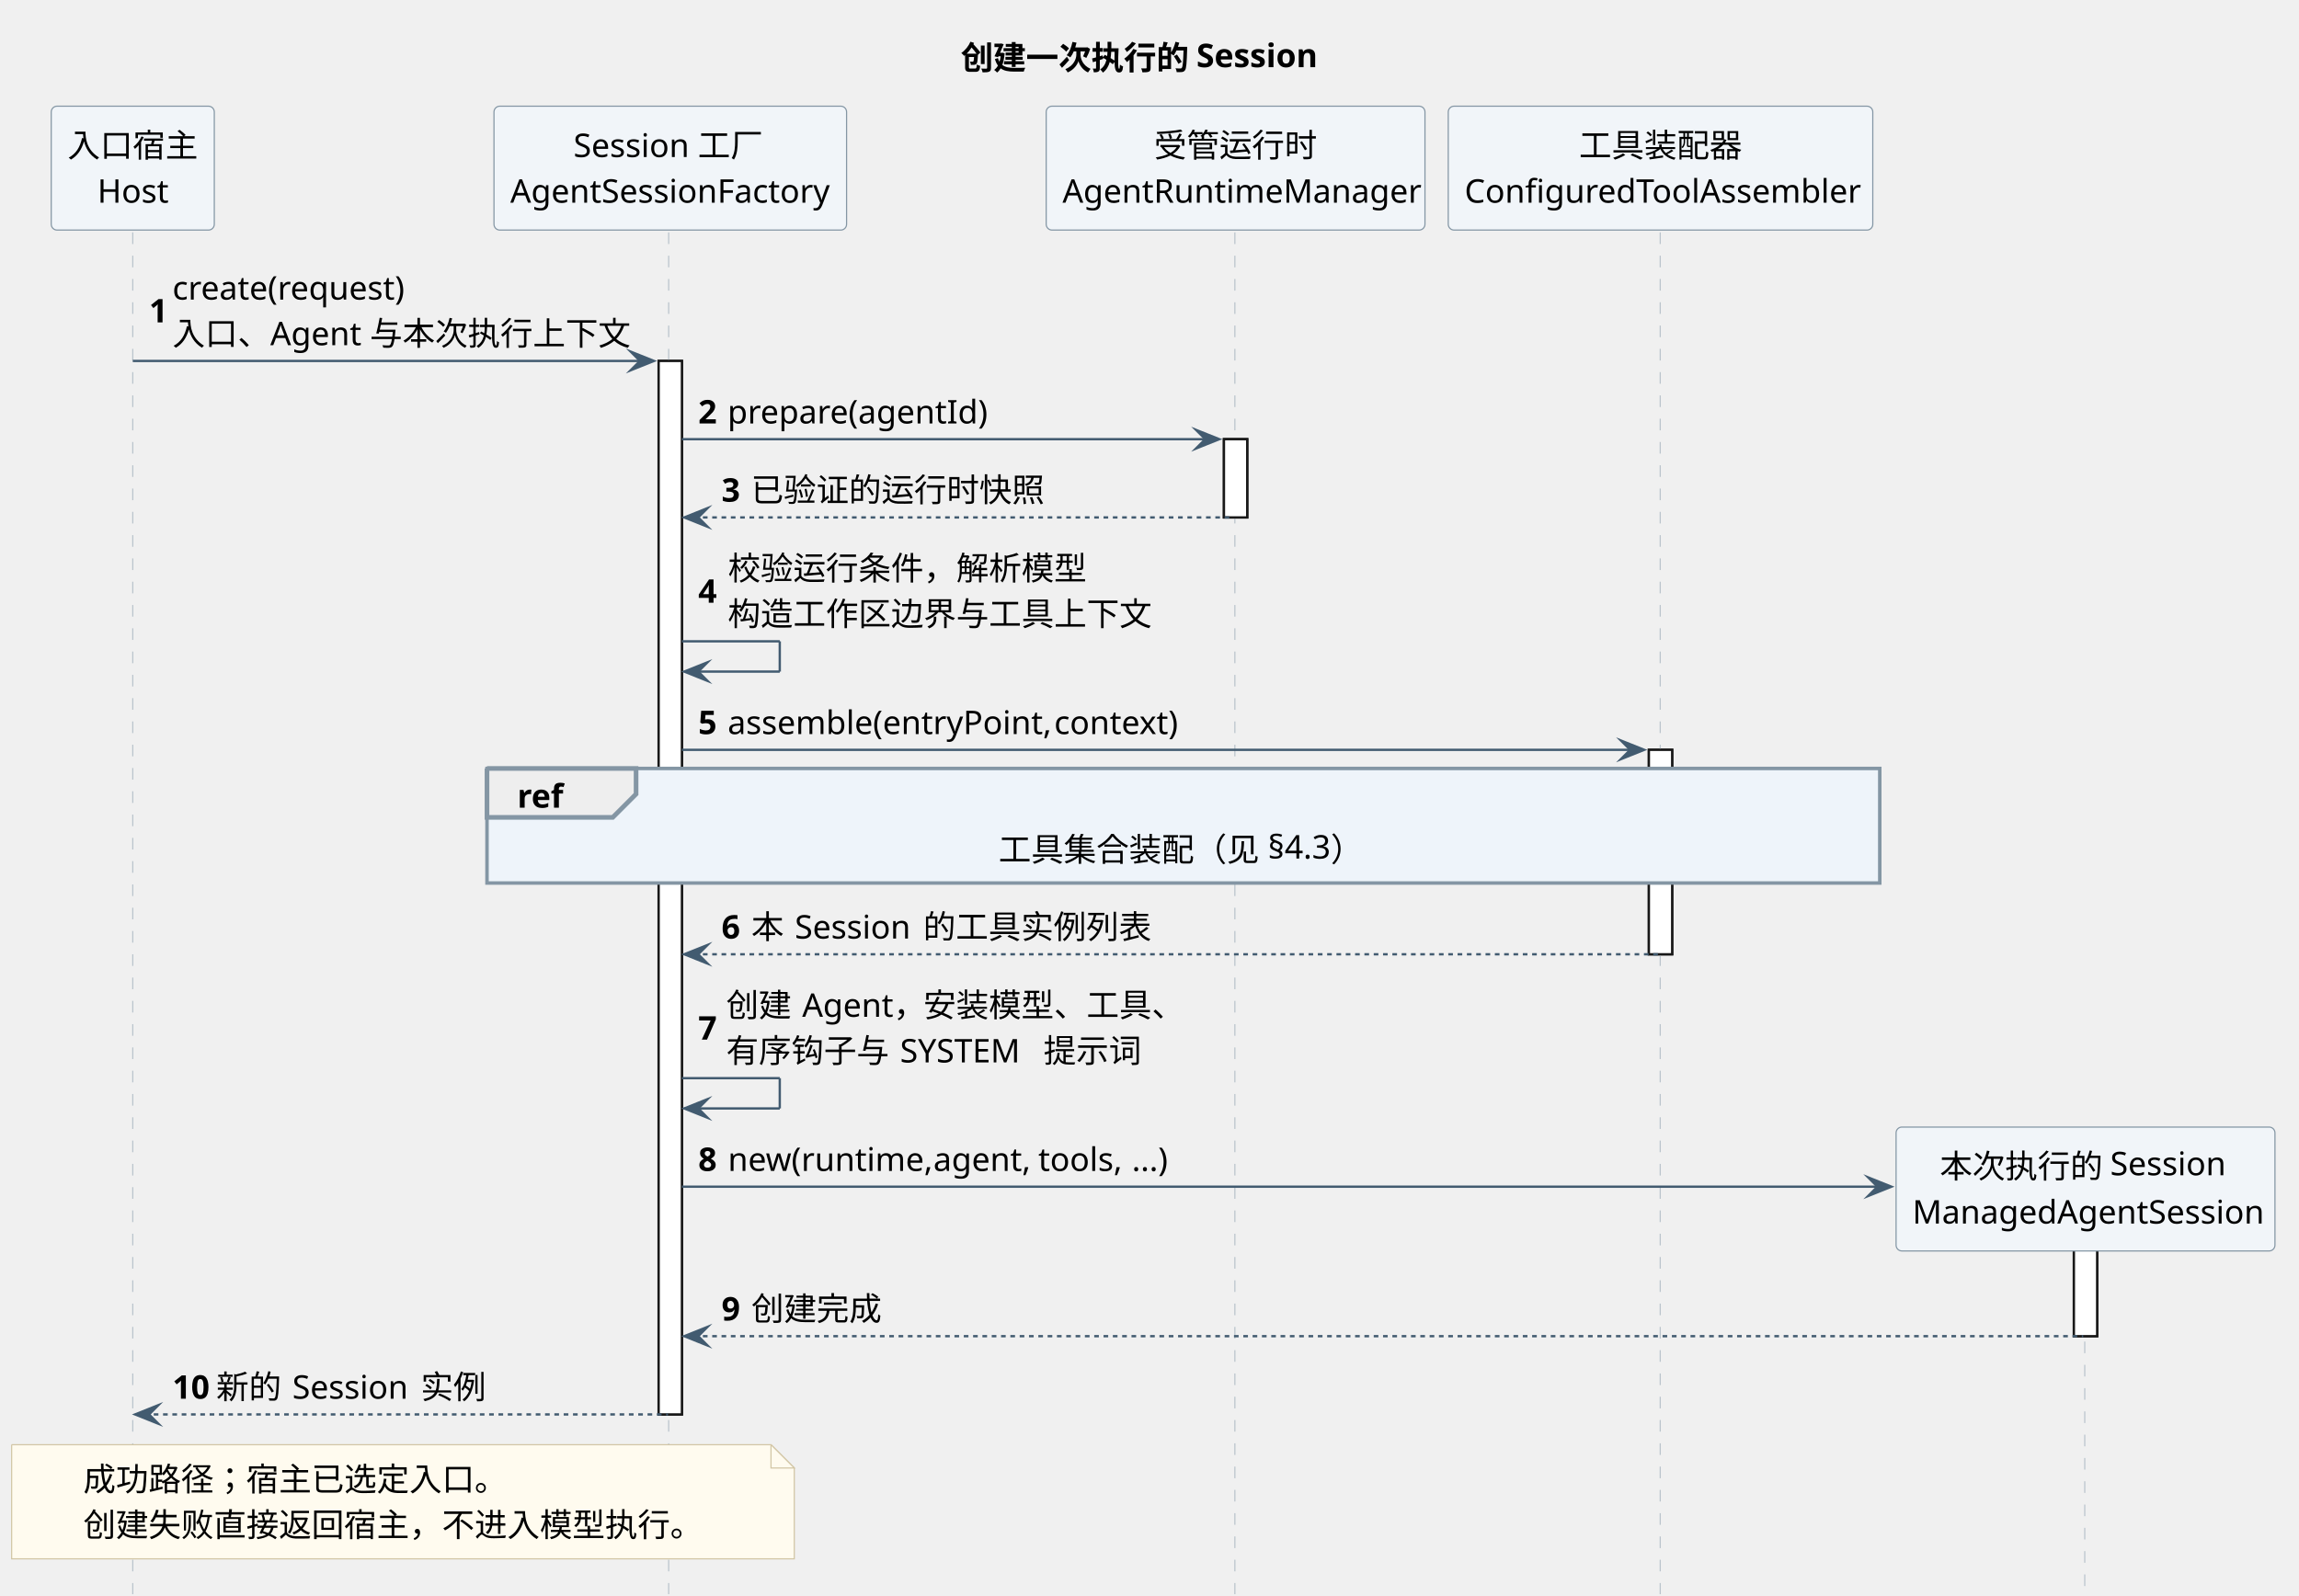
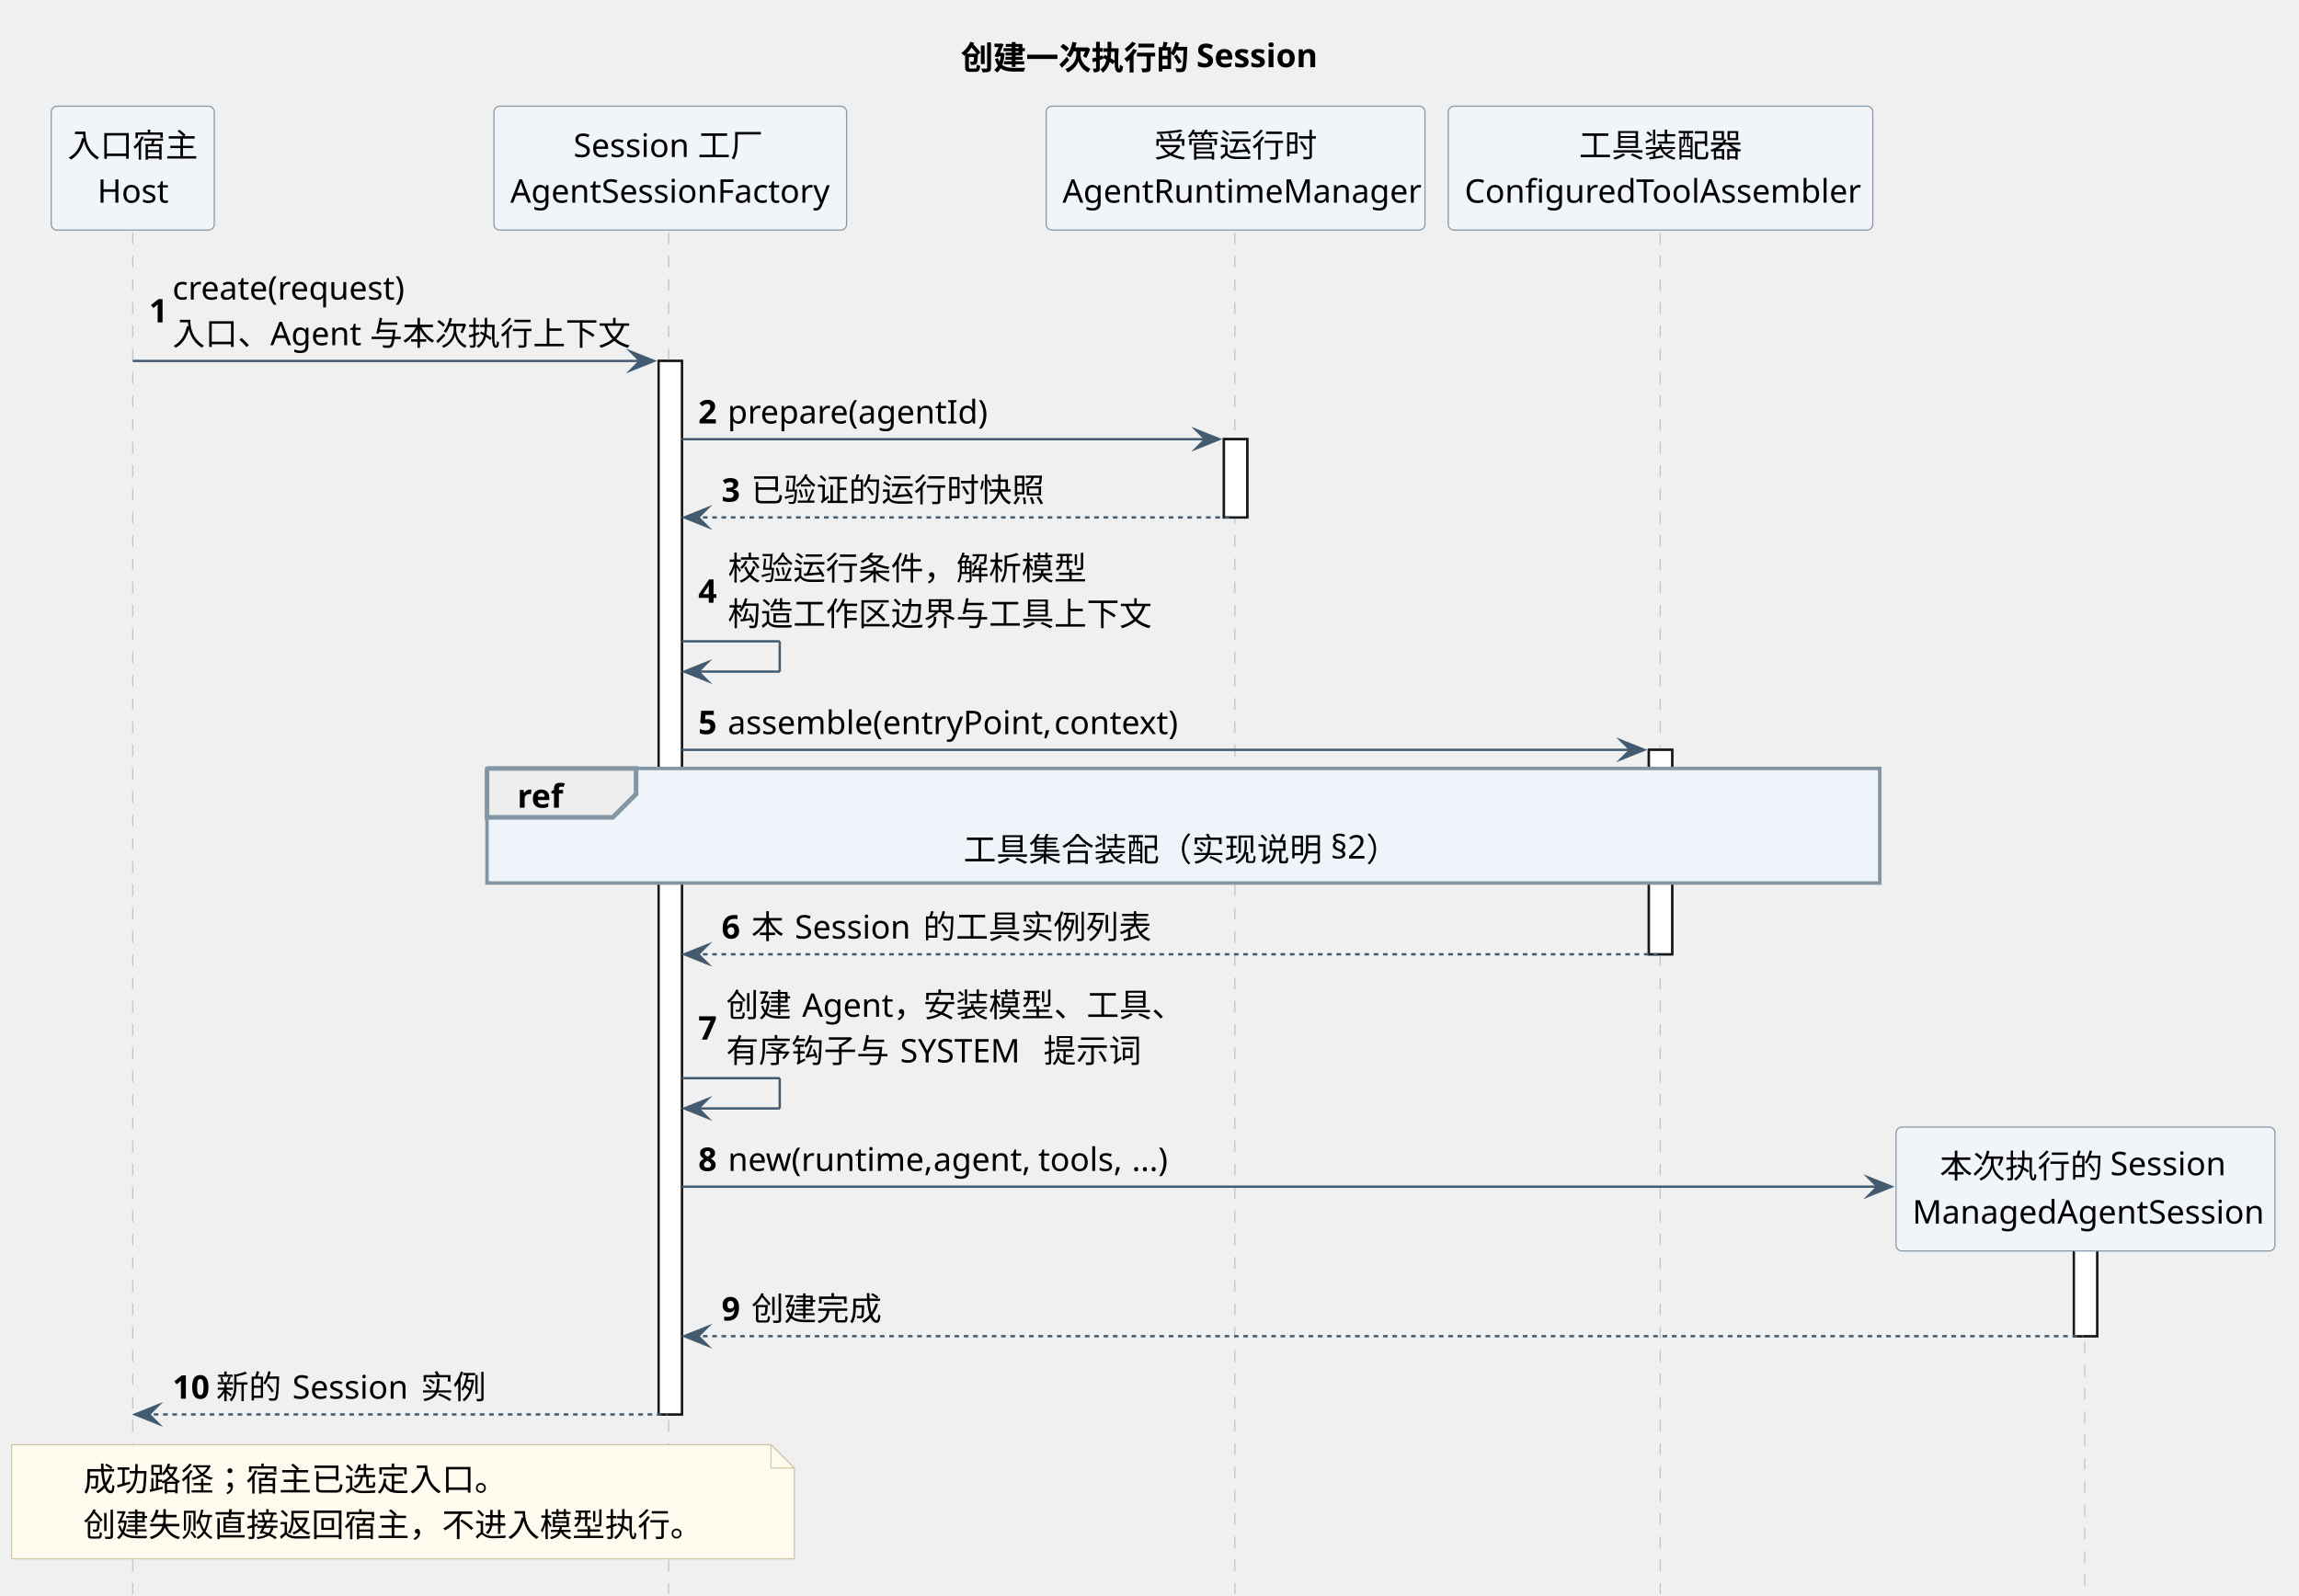
<svg xmlns="http://www.w3.org/2000/svg" contentStyleType="text/css" data-diagram-type="SEQUENCE" height="685px" preserveAspectRatio="none" style="width:987px;height:685px;background:#FFFFFF;" version="1.1" viewBox="0 0 987 685" width="987px" zoomAndPan="magnify">
  <defs />
  <g>
-     <g class="title" data-source-line="166">
+     <g class="title" data-source-line="216">
      <text fill="#000000" font-family="'PingFang SC'" font-size="14" font-weight="700" lengthAdjust="spacing" textLength="155.747" x="412.465" y="29.84">创建一次执行的 Session</text>
    </g>
    <g>
      <rect fill="#FFFFFF" height="452.4" style="stroke:#181818;stroke-width:1;" width="10" x="282.765" y="155" />
    </g>
    <g>
      <rect fill="#FFFFFF" height="33.6" style="stroke:#181818;stroke-width:1;" width="10" x="525.456" y="188.6" />
    </g>
    <g>
      <rect fill="#FFFFFF" height="87.8" style="stroke:#181818;stroke-width:1;" width="10" x="707.891" y="322" />
    </g>
    <g>
      <rect fill="#FFFFFF" height="54.2" style="stroke:#181818;stroke-width:1;" width="10" x="890.348" y="519.6" />
    </g>
-     <g class="participant-lifeline" data-entity-uid="part1" data-qualified-name="Host" data-source-line="168" id="part1-lifeline">
+     <g class="participant-lifeline" data-entity-uid="part1" data-qualified-name="Host" data-source-line="218" id="part1-lifeline">
      <g>
        <rect fill="#000000" fill-opacity="0" height="584.8" width="8" x="53" y="99.8" />
        <line style="stroke:#BAC4CC;stroke-width:0.5;stroke-dasharray:5,5;" x1="57" x2="57" y1="99.8" y2="684.6" />
      </g>
    </g>
-     <g class="participant-lifeline" data-entity-uid="part2" data-qualified-name="Factory" data-source-line="169" id="part2-lifeline">
+     <g class="participant-lifeline" data-entity-uid="part2" data-qualified-name="Factory" data-source-line="219" id="part2-lifeline">
      <g>
        <rect fill="#000000" fill-opacity="0" height="584.8" width="8" x="283.765" y="99.8" />
        <line style="stroke:#BAC4CC;stroke-width:0.5;stroke-dasharray:5,5;" x1="287.075" x2="287.075" y1="99.8" y2="684.6" />
      </g>
    </g>
-     <g class="participant-lifeline" data-entity-uid="part3" data-qualified-name="Manager" data-source-line="170" id="part3-lifeline">
+     <g class="participant-lifeline" data-entity-uid="part3" data-qualified-name="Manager" data-source-line="220" id="part3-lifeline">
      <g>
        <rect fill="#000000" fill-opacity="0" height="584.8" width="8" x="526.456" y="99.8" />
        <line style="stroke:#BAC4CC;stroke-width:0.5;stroke-dasharray:5,5;" x1="530.149" x2="530.149" y1="99.8" y2="684.6" />
      </g>
    </g>
-     <g class="participant-lifeline" data-entity-uid="part4" data-qualified-name="Tools" data-source-line="171" id="part4-lifeline">
+     <g class="participant-lifeline" data-entity-uid="part4" data-qualified-name="Tools" data-source-line="221" id="part4-lifeline">
      <g>
        <rect fill="#000000" fill-opacity="0" height="584.8" width="8" x="708.891" y="99.8" />
        <line style="stroke:#BAC4CC;stroke-width:0.5;stroke-dasharray:5,5;" x1="712.763" x2="712.763" y1="99.8" y2="684.6" />
      </g>
    </g>
-     <g class="participant-lifeline" data-entity-uid="part5" data-qualified-name="Session" data-source-line="183" id="part5-lifeline">
+     <g class="participant-lifeline" data-entity-uid="part5" data-qualified-name="Session" data-source-line="233" id="part5-lifeline">
      <g>
        <rect fill="#000000" fill-opacity="0" height="158.5" width="8" x="891.348" y="526.1" />
        <line style="stroke:#BAC4CC;stroke-width:0.5;stroke-dasharray:5,5;" x1="895.019" x2="895.019" y1="526.1" y2="684.6" />
      </g>
    </g>
-     <g class="participant participant-head" data-entity-uid="part1" data-qualified-name="Host" data-source-line="168" id="part1-head">
+     <g class="participant participant-head" data-entity-uid="part1" data-qualified-name="Host" data-source-line="218" id="part1-head">
      <rect fill="#F1F5F9" height="53.2" rx="2.5" ry="2.5" style="stroke:#8496A4;stroke-width:0.5;" width="70" x="22" y="45.6" />
      <text fill="#000000" font-family="'PingFang SC'" font-size="14" lengthAdjust="spacing" textLength="56" x="29" y="67.44">入口宿主</text>
      <text fill="#000000" font-family="'PingFang SC'" font-size="14" lengthAdjust="spacing" textLength="30.359" x="41.821" y="87.04">Host</text>
    </g>
-     <g class="participant participant-head" data-entity-uid="part2" data-qualified-name="Factory" data-source-line="169" id="part2-head">
+     <g class="participant participant-head" data-entity-uid="part2" data-qualified-name="Factory" data-source-line="219" id="part2-head">
      <rect fill="#F1F5F9" height="53.2" rx="2.5" ry="2.5" style="stroke:#8496A4;stroke-width:0.5;" width="151.379" x="212.075" y="45.6" />
      <text fill="#000000" font-family="'PingFang SC'" font-size="14" lengthAdjust="spacing" textLength="83.128" x="246.201" y="67.44">Session 工厂</text>
      <text fill="#000000" font-family="'PingFang SC'" font-size="14" lengthAdjust="spacing" textLength="137.379" x="219.075" y="87.04">AgentSessionFactory</text>
    </g>
-     <g class="participant participant-head" data-entity-uid="part3" data-qualified-name="Manager" data-source-line="170" id="part3-head">
+     <g class="participant participant-head" data-entity-uid="part3" data-qualified-name="Manager" data-source-line="220" id="part3-head">
      <rect fill="#F1F5F9" height="53.2" rx="2.5" ry="2.5" style="stroke:#8496A4;stroke-width:0.5;" width="162.614" x="449.149" y="45.6" />
      <text fill="#000000" font-family="'PingFang SC'" font-size="14" lengthAdjust="spacing" textLength="70" x="495.456" y="67.44">受管运行时</text>
      <text fill="#000000" font-family="'PingFang SC'" font-size="14" lengthAdjust="spacing" textLength="148.614" x="456.149" y="87.04">AgentRuntimeManager</text>
    </g>
-     <g class="participant participant-head" data-entity-uid="part4" data-qualified-name="Tools" data-source-line="171" id="part4-head">
+     <g class="participant participant-head" data-entity-uid="part4" data-qualified-name="Tools" data-source-line="221" id="part4-head">
      <rect fill="#F1F5F9" height="53.2" rx="2.5" ry="2.5" style="stroke:#8496A4;stroke-width:0.5;" width="182.256" x="621.763" y="45.6" />
      <text fill="#000000" font-family="'PingFang SC'" font-size="14" lengthAdjust="spacing" textLength="70" x="677.891" y="67.44">工具装配器</text>
      <text fill="#000000" font-family="'PingFang SC'" font-size="14" lengthAdjust="spacing" textLength="168.256" x="628.763" y="87.04">ConfiguredToolAssembler</text>
    </g>
    <g>
      <rect fill="#FFFFFF" height="452.4" style="stroke:#181818;stroke-width:1;" width="10" x="282.765" y="155" />
    </g>
    <g>
      <rect fill="#FFFFFF" height="33.6" style="stroke:#181818;stroke-width:1;" width="10" x="525.456" y="188.6" />
    </g>
    <g>
      <rect fill="#FFFFFF" height="87.8" style="stroke:#181818;stroke-width:1;" width="10" x="707.891" y="322" />
    </g>
    <g>
      <rect fill="#FFFFFF" height="54.2" style="stroke:#181818;stroke-width:1;" width="10" x="890.348" y="519.6" />
    </g>
-     <g class="message" data-entity-1="part1" data-entity-2="part2" data-source-line="173" id="msg1">
+     <g class="message" data-entity-1="part1" data-entity-2="part2" data-source-line="223" id="msg1">
      <polygon fill="#425B70" points="270.765,151,280.765,155,270.765,159,274.765,155" style="stroke:#425B70;stroke-width:1;stroke-linejoin:miter;stroke-miterlimit:10;" />
      <line style="stroke:#425B70;stroke-width:1;" x1="57" x2="276.765" y1="155" y2="155" />
      <text fill="#000000" font-family="'PingFang SC'" font-size="14" font-weight="700" lengthAdjust="spacing" textLength="6.037" x="64" y="138.44">1</text>
      <text fill="#000000" font-family="'PingFang SC'" font-size="14" lengthAdjust="spacing" textLength="98.892" x="74.037" y="128.64">create(request)</text>
      <text fill="#000000" font-family="'PingFang SC'" font-size="14" lengthAdjust="spacing" textLength="14" x="74.037" y="148.24">入</text>
      <text fill="#000000" font-family="'PingFang SC'" font-size="14" lengthAdjust="spacing" textLength="14" x="88.037" y="148.24">口</text>
      <text fill="#000000" font-family="'PingFang SC'" font-size="14" lengthAdjust="spacing" textLength="14" x="102.037" y="148.24">、</text>
      <text fill="#000000" font-family="'PingFang SC'" font-size="14" lengthAdjust="spacing" textLength="38.066" x="116.037" y="148.24">Agent</text>
      <text fill="#000000" font-family="'PingFang SC'" font-size="14" lengthAdjust="spacing" textLength="4.662" x="154.103" y="148.24"> </text>
      <text fill="#000000" font-family="'PingFang SC'" font-size="14" lengthAdjust="spacing" textLength="14" x="158.765" y="148.24">与</text>
      <text fill="#000000" font-family="'PingFang SC'" font-size="14" lengthAdjust="spacing" textLength="14" x="172.765" y="148.24">本</text>
      <text fill="#000000" font-family="'PingFang SC'" font-size="14" lengthAdjust="spacing" textLength="14" x="186.765" y="148.24">次</text>
      <text fill="#000000" font-family="'PingFang SC'" font-size="14" lengthAdjust="spacing" textLength="14" x="200.765" y="148.24">执</text>
      <text fill="#000000" font-family="'PingFang SC'" font-size="14" lengthAdjust="spacing" textLength="14" x="214.765" y="148.24">行</text>
      <text fill="#000000" font-family="'PingFang SC'" font-size="14" lengthAdjust="spacing" textLength="14" x="228.765" y="148.24">上</text>
      <text fill="#000000" font-family="'PingFang SC'" font-size="14" lengthAdjust="spacing" textLength="14" x="242.765" y="148.24">下</text>
      <text fill="#000000" font-family="'PingFang SC'" font-size="14" lengthAdjust="spacing" textLength="14" x="256.765" y="148.24">文</text>
    </g>
-     <g class="message" data-entity-1="part2" data-entity-2="part3" data-source-line="174" id="msg2">
+     <g class="message" data-entity-1="part2" data-entity-2="part3" data-source-line="224" id="msg2">
      <polygon fill="#425B70" points="513.456,184.6,523.456,188.6,513.456,192.6,517.456,188.6" style="stroke:#425B70;stroke-width:1;stroke-linejoin:miter;stroke-miterlimit:10;" />
      <line style="stroke:#425B70;stroke-width:1;" x1="292.765" x2="519.456" y1="188.6" y2="188.6" />
      <text fill="#000000" font-family="'PingFang SC'" font-size="14" font-weight="700" lengthAdjust="spacing" textLength="8.576" x="299.765" y="181.84">2</text>
      <text fill="#000000" font-family="'PingFang SC'" font-size="14" lengthAdjust="spacing" textLength="107.247" x="312.341" y="181.84">prepare(agentId)</text>
    </g>
-     <g class="message" data-entity-1="part3" data-entity-2="part2" data-source-line="175" id="msg3">
+     <g class="message" data-entity-1="part3" data-entity-2="part2" data-source-line="225" id="msg3">
      <polygon fill="#425B70" points="303.765,218.2,293.765,222.2,303.765,226.2,299.765,222.2" style="stroke:#425B70;stroke-width:1;stroke-linejoin:miter;stroke-miterlimit:10;" />
      <line style="stroke:#425B70;stroke-width:1;stroke-dasharray:2,2;" x1="297.765" x2="529.456" y1="222.2" y2="222.2" />
      <text fill="#000000" font-family="'PingFang SC'" font-size="14" font-weight="700" lengthAdjust="spacing" textLength="8.649" x="309.765" y="215.44">3</text>
      <text fill="#000000" font-family="'PingFang SC'" font-size="14" lengthAdjust="spacing" textLength="14" x="322.414" y="215.44">已</text>
      <text fill="#000000" font-family="'PingFang SC'" font-size="14" lengthAdjust="spacing" textLength="14" x="336.414" y="215.44">验</text>
      <text fill="#000000" font-family="'PingFang SC'" font-size="14" lengthAdjust="spacing" textLength="14" x="350.414" y="215.44">证</text>
      <text fill="#000000" font-family="'PingFang SC'" font-size="14" lengthAdjust="spacing" textLength="14" x="364.414" y="215.44">的</text>
      <text fill="#000000" font-family="'PingFang SC'" font-size="14" lengthAdjust="spacing" textLength="14" x="378.414" y="215.44">运</text>
      <text fill="#000000" font-family="'PingFang SC'" font-size="14" lengthAdjust="spacing" textLength="14" x="392.414" y="215.44">行</text>
      <text fill="#000000" font-family="'PingFang SC'" font-size="14" lengthAdjust="spacing" textLength="14" x="406.414" y="215.44">时</text>
      <text fill="#000000" font-family="'PingFang SC'" font-size="14" lengthAdjust="spacing" textLength="14" x="420.414" y="215.44">快</text>
      <text fill="#000000" font-family="'PingFang SC'" font-size="14" lengthAdjust="spacing" textLength="14" x="434.414" y="215.44">照</text>
    </g>
-     <g class="message" data-entity-1="part2" data-entity-2="part2" data-source-line="176" id="msg4">
+     <g class="message" data-entity-1="part2" data-entity-2="part2" data-source-line="226" id="msg4">
      <line style="stroke:#425B70;stroke-width:1;" x1="292.765" x2="334.765" y1="275.4" y2="275.4" />
      <line style="stroke:#425B70;stroke-width:1;" x1="334.765" x2="334.765" y1="275.4" y2="288.4" />
      <line style="stroke:#425B70;stroke-width:1;" x1="293.765" x2="334.765" y1="288.4" y2="288.4" />
      <polygon fill="#425B70" points="303.765,284.4,293.765,288.4,303.765,292.4,299.765,288.4" style="stroke:#425B70;stroke-width:1;stroke-linejoin:miter;stroke-miterlimit:10;" />
      <text fill="#000000" font-family="'PingFang SC'" font-size="14" font-weight="700" lengthAdjust="spacing" textLength="8.755" x="299.765" y="258.84">4</text>
      <text fill="#000000" font-family="'PingFang SC'" font-size="14" lengthAdjust="spacing" textLength="14" x="312.52" y="249.04">校</text>
      <text fill="#000000" font-family="'PingFang SC'" font-size="14" lengthAdjust="spacing" textLength="14" x="326.52" y="249.04">验</text>
      <text fill="#000000" font-family="'PingFang SC'" font-size="14" lengthAdjust="spacing" textLength="14" x="340.52" y="249.04">运</text>
      <text fill="#000000" font-family="'PingFang SC'" font-size="14" lengthAdjust="spacing" textLength="14" x="354.52" y="249.04">行</text>
      <text fill="#000000" font-family="'PingFang SC'" font-size="14" lengthAdjust="spacing" textLength="14" x="368.52" y="249.04">条</text>
      <text fill="#000000" font-family="'PingFang SC'" font-size="14" lengthAdjust="spacing" textLength="14" x="382.52" y="249.04">件</text>
      <text fill="#000000" font-family="'PingFang SC'" font-size="14" lengthAdjust="spacing" textLength="14" x="396.52" y="249.04">，</text>
      <text fill="#000000" font-family="'PingFang SC'" font-size="14" lengthAdjust="spacing" textLength="14" x="410.52" y="249.04">解</text>
      <text fill="#000000" font-family="'PingFang SC'" font-size="14" lengthAdjust="spacing" textLength="14" x="424.52" y="249.04">析</text>
      <text fill="#000000" font-family="'PingFang SC'" font-size="14" lengthAdjust="spacing" textLength="14" x="438.52" y="249.04">模</text>
      <text fill="#000000" font-family="'PingFang SC'" font-size="14" lengthAdjust="spacing" textLength="14" x="452.52" y="249.04">型</text>
      <text fill="#000000" font-family="'PingFang SC'" font-size="14" lengthAdjust="spacing" textLength="14" x="312.52" y="268.64">构</text>
      <text fill="#000000" font-family="'PingFang SC'" font-size="14" lengthAdjust="spacing" textLength="14" x="326.52" y="268.64">造</text>
      <text fill="#000000" font-family="'PingFang SC'" font-size="14" lengthAdjust="spacing" textLength="14" x="340.52" y="268.64">工</text>
      <text fill="#000000" font-family="'PingFang SC'" font-size="14" lengthAdjust="spacing" textLength="14" x="354.52" y="268.64">作</text>
      <text fill="#000000" font-family="'PingFang SC'" font-size="14" lengthAdjust="spacing" textLength="14" x="368.52" y="268.64">区</text>
      <text fill="#000000" font-family="'PingFang SC'" font-size="14" lengthAdjust="spacing" textLength="14" x="382.52" y="268.64">边</text>
      <text fill="#000000" font-family="'PingFang SC'" font-size="14" lengthAdjust="spacing" textLength="14" x="396.52" y="268.64">界</text>
      <text fill="#000000" font-family="'PingFang SC'" font-size="14" lengthAdjust="spacing" textLength="14" x="410.52" y="268.64">与</text>
      <text fill="#000000" font-family="'PingFang SC'" font-size="14" lengthAdjust="spacing" textLength="14" x="424.52" y="268.64">工</text>
      <text fill="#000000" font-family="'PingFang SC'" font-size="14" lengthAdjust="spacing" textLength="14" x="438.52" y="268.64">具</text>
      <text fill="#000000" font-family="'PingFang SC'" font-size="14" lengthAdjust="spacing" textLength="14" x="452.52" y="268.64">上</text>
      <text fill="#000000" font-family="'PingFang SC'" font-size="14" lengthAdjust="spacing" textLength="14" x="466.52" y="268.64">下</text>
      <text fill="#000000" font-family="'PingFang SC'" font-size="14" lengthAdjust="spacing" textLength="14" x="480.52" y="268.64">文</text>
    </g>
-     <g class="message" data-entity-1="part2" data-entity-2="part4" data-source-line="177" id="msg5">
+     <g class="message" data-entity-1="part2" data-entity-2="part4" data-source-line="227" id="msg5">
      <polygon fill="#425B70" points="695.891,318,705.891,322,695.891,326,699.891,322" style="stroke:#425B70;stroke-width:1;stroke-linejoin:miter;stroke-miterlimit:10;" />
      <line style="stroke:#425B70;stroke-width:1;" x1="292.765" x2="701.891" y1="322" y2="322" />
      <text fill="#000000" font-family="'PingFang SC'" font-size="14" font-weight="700" lengthAdjust="spacing" textLength="8.624" x="299.765" y="315.24">5</text>
      <text fill="#000000" font-family="'PingFang SC'" font-size="14" lengthAdjust="spacing" textLength="135.524" x="312.389" y="315.24">assemble(entryPoint,</text>
      <text fill="#000000" font-family="'PingFang SC'" font-size="14" lengthAdjust="spacing" textLength="4.662" x="447.913" y="315.24"> </text>
      <text fill="#000000" font-family="'PingFang SC'" font-size="14" lengthAdjust="spacing" textLength="53.07" x="452.575" y="315.24">context)</text>
    </g>
    <rect fill="#EEF4FA" height="49.2" style="stroke:#8496A4;stroke-width:1.5;" width="597.944" x="209.075" y="330" />
    <path d="M209.075,330 L273.075,330 L273.075,341 L263.075,351 L209.075,351 L209.075,330" fill="#EEEEEE" style="stroke:#8496A4;stroke-width:2;" />
    <text fill="#000000" font-family="'PingFang SC'" font-size="14" font-weight="700" lengthAdjust="spacing" textLength="19.02" x="222.075" y="346.84">ref</text>
-     <text fill="#000000" font-family="'PingFang SC'" font-size="14" lengthAdjust="spacing" textLength="158.733" x="428.681" y="369.84">工具集合装配（见 §4.3）</text>
-     <g class="message" data-entity-1="part4" data-entity-2="part2" data-source-line="181" id="msg6">
+     <text fill="#000000" font-family="'PingFang SC'" font-size="14" lengthAdjust="spacing" textLength="188.743" x="413.676" y="369.84">工具集合装配（实现说明 §2）</text>
+     <g class="message" data-entity-1="part4" data-entity-2="part2" data-source-line="231" id="msg6">
      <polygon fill="#425B70" points="303.765,405.8,293.765,409.8,303.765,413.8,299.765,409.8" style="stroke:#425B70;stroke-width:1;stroke-linejoin:miter;stroke-miterlimit:10;" />
      <line style="stroke:#425B70;stroke-width:1;stroke-dasharray:2,2;" x1="297.765" x2="711.891" y1="409.8" y2="409.8" />
      <text fill="#000000" font-family="'PingFang SC'" font-size="14" font-weight="700" lengthAdjust="spacing" textLength="8.772" x="309.765" y="403.04">6</text>
      <text fill="#000000" font-family="'PingFang SC'" font-size="14" lengthAdjust="spacing" textLength="14" x="322.537" y="403.04">本</text>
      <text fill="#000000" font-family="'PingFang SC'" font-size="14" lengthAdjust="spacing" textLength="4.662" x="336.537" y="403.04"> </text>
      <text fill="#000000" font-family="'PingFang SC'" font-size="14" lengthAdjust="spacing" textLength="50.466" x="341.199" y="403.04">Session</text>
      <text fill="#000000" font-family="'PingFang SC'" font-size="14" lengthAdjust="spacing" textLength="4.662" x="391.665" y="403.04"> </text>
      <text fill="#000000" font-family="'PingFang SC'" font-size="14" lengthAdjust="spacing" textLength="14" x="396.327" y="403.04">的</text>
      <text fill="#000000" font-family="'PingFang SC'" font-size="14" lengthAdjust="spacing" textLength="14" x="410.327" y="403.04">工</text>
      <text fill="#000000" font-family="'PingFang SC'" font-size="14" lengthAdjust="spacing" textLength="14" x="424.327" y="403.04">具</text>
      <text fill="#000000" font-family="'PingFang SC'" font-size="14" lengthAdjust="spacing" textLength="14" x="438.327" y="403.04">实</text>
      <text fill="#000000" font-family="'PingFang SC'" font-size="14" lengthAdjust="spacing" textLength="14" x="452.327" y="403.04">例</text>
      <text fill="#000000" font-family="'PingFang SC'" font-size="14" lengthAdjust="spacing" textLength="14" x="466.327" y="403.04">列</text>
      <text fill="#000000" font-family="'PingFang SC'" font-size="14" lengthAdjust="spacing" textLength="14" x="480.327" y="403.04">表</text>
    </g>
-     <g class="message" data-entity-1="part2" data-entity-2="part2" data-source-line="182" id="msg7">
+     <g class="message" data-entity-1="part2" data-entity-2="part2" data-source-line="232" id="msg7">
      <line style="stroke:#425B70;stroke-width:1;" x1="292.765" x2="334.765" y1="463" y2="463" />
      <line style="stroke:#425B70;stroke-width:1;" x1="334.765" x2="334.765" y1="463" y2="476" />
      <line style="stroke:#425B70;stroke-width:1;" x1="293.765" x2="334.765" y1="476" y2="476" />
      <polygon fill="#425B70" points="303.765,472,293.765,476,303.765,480,299.765,476" style="stroke:#425B70;stroke-width:1;stroke-linejoin:miter;stroke-miterlimit:10;" />
      <text fill="#000000" font-family="'PingFang SC'" font-size="14" font-weight="700" lengthAdjust="spacing" textLength="7.963" x="299.765" y="446.44">7</text>
      <text fill="#000000" font-family="'PingFang SC'" font-size="14" lengthAdjust="spacing" textLength="14" x="311.728" y="436.64">创</text>
      <text fill="#000000" font-family="'PingFang SC'" font-size="14" lengthAdjust="spacing" textLength="14" x="325.728" y="436.64">建</text>
      <text fill="#000000" font-family="'PingFang SC'" font-size="14" lengthAdjust="spacing" textLength="4.662" x="339.728" y="436.64"> </text>
      <text fill="#000000" font-family="'PingFang SC'" font-size="14" lengthAdjust="spacing" textLength="52.066" x="344.39" y="436.64">Agent，</text>
      <text fill="#000000" font-family="'PingFang SC'" font-size="14" lengthAdjust="spacing" textLength="14" x="396.456" y="436.64">安</text>
      <text fill="#000000" font-family="'PingFang SC'" font-size="14" lengthAdjust="spacing" textLength="14" x="410.456" y="436.64">装</text>
      <text fill="#000000" font-family="'PingFang SC'" font-size="14" lengthAdjust="spacing" textLength="14" x="424.456" y="436.64">模</text>
      <text fill="#000000" font-family="'PingFang SC'" font-size="14" lengthAdjust="spacing" textLength="14" x="438.456" y="436.64">型</text>
      <text fill="#000000" font-family="'PingFang SC'" font-size="14" lengthAdjust="spacing" textLength="14" x="452.456" y="436.64">、</text>
      <text fill="#000000" font-family="'PingFang SC'" font-size="14" lengthAdjust="spacing" textLength="14" x="466.456" y="436.64">工</text>
      <text fill="#000000" font-family="'PingFang SC'" font-size="14" lengthAdjust="spacing" textLength="14" x="480.456" y="436.64">具</text>
      <text fill="#000000" font-family="'PingFang SC'" font-size="14" lengthAdjust="spacing" textLength="14" x="494.456" y="436.64">、</text>
      <text fill="#000000" font-family="'PingFang SC'" font-size="14" lengthAdjust="spacing" textLength="14" x="311.728" y="456.24">有</text>
      <text fill="#000000" font-family="'PingFang SC'" font-size="14" lengthAdjust="spacing" textLength="14" x="325.728" y="456.24">序</text>
      <text fill="#000000" font-family="'PingFang SC'" font-size="14" lengthAdjust="spacing" textLength="14" x="339.728" y="456.24">钩</text>
      <text fill="#000000" font-family="'PingFang SC'" font-size="14" lengthAdjust="spacing" textLength="14" x="353.728" y="456.24">子</text>
      <text fill="#000000" font-family="'PingFang SC'" font-size="14" lengthAdjust="spacing" textLength="14" x="367.728" y="456.24">与</text>
      <text fill="#000000" font-family="'PingFang SC'" font-size="14" lengthAdjust="spacing" textLength="4.662" x="381.728" y="456.24"> </text>
      <text fill="#000000" font-family="'PingFang SC'" font-size="14" lengthAdjust="spacing" textLength="56.959" x="386.39" y="456.24">SYSTEM</text>
      <text fill="#000000" font-family="'PingFang SC'" font-size="14" lengthAdjust="spacing" textLength="4.662" x="443.349" y="456.24"> </text>
      <text fill="#000000" font-family="'PingFang SC'" font-size="14" lengthAdjust="spacing" textLength="14" x="448.011" y="456.24">提</text>
      <text fill="#000000" font-family="'PingFang SC'" font-size="14" lengthAdjust="spacing" textLength="14" x="462.011" y="456.24">示</text>
      <text fill="#000000" font-family="'PingFang SC'" font-size="14" lengthAdjust="spacing" textLength="14" x="476.011" y="456.24">词</text>
    </g>
-     <g class="message" data-entity-1="part2" data-entity-2="part5" data-source-line="184" id="msg8">
+     <g class="message" data-entity-1="part2" data-entity-2="part5" data-source-line="234" id="msg8">
      <polygon fill="#425B70" points="802.019,505.6,812.019,509.6,802.019,513.6,806.019,509.6" style="stroke:#425B70;stroke-width:1;stroke-linejoin:miter;stroke-miterlimit:10;" />
      <line style="stroke:#425B70;stroke-width:1;" x1="292.765" x2="808.019" y1="509.6" y2="509.6" />
      <text fill="#000000" font-family="'PingFang SC'" font-size="14" font-weight="700" lengthAdjust="spacing" textLength="8.736" x="299.765" y="502.84">8</text>
      <text fill="#000000" font-family="'PingFang SC'" font-size="14" lengthAdjust="spacing" textLength="83.538" x="312.501" y="502.84">new(runtime,</text>
      <text fill="#000000" font-family="'PingFang SC'" font-size="14" lengthAdjust="spacing" textLength="4.662" x="396.039" y="502.84"> </text>
      <text fill="#000000" font-family="'PingFang SC'" font-size="14" lengthAdjust="spacing" textLength="40.391" x="400.701" y="502.84">agent,</text>
      <text fill="#000000" font-family="'PingFang SC'" font-size="14" lengthAdjust="spacing" textLength="4.662" x="441.092" y="502.84"> </text>
      <text fill="#000000" font-family="'PingFang SC'" font-size="14" lengthAdjust="spacing" textLength="35.491" x="445.754" y="502.84">tools,</text>
      <text fill="#000000" font-family="'PingFang SC'" font-size="14" lengthAdjust="spacing" textLength="4.662" x="481.246" y="502.84"> </text>
      <text fill="#000000" font-family="'PingFang SC'" font-size="14" lengthAdjust="spacing" textLength="15.586" x="485.908" y="502.84">...)</text>
    </g>
    <rect fill="#F1F5F9" height="53.2" rx="2.5" ry="2.5" style="stroke:#8496A4;stroke-width:0.5;" width="162.658" x="814.019" y="484" />
    <text fill="#000000" font-family="'PingFang SC'" font-size="14" lengthAdjust="spacing" textLength="125.128" x="832.784" y="505.84">本次执行的 Session</text>
    <text fill="#000000" font-family="'PingFang SC'" font-size="14" lengthAdjust="spacing" textLength="148.658" x="821.019" y="525.44">ManagedAgentSession</text>
-     <g class="message" data-entity-1="part5" data-entity-2="part2" data-source-line="185" id="msg10">
+     <g class="message" data-entity-1="part5" data-entity-2="part2" data-source-line="235" id="msg10">
      <polygon fill="#425B70" points="303.765,569.8,293.765,573.8,303.765,577.8,299.765,573.8" style="stroke:#425B70;stroke-width:1;stroke-linejoin:miter;stroke-miterlimit:10;" />
      <line style="stroke:#425B70;stroke-width:1;stroke-dasharray:2,2;" x1="297.765" x2="894.348" y1="573.8" y2="573.8" />
      <text fill="#000000" font-family="'PingFang SC'" font-size="14" font-weight="700" lengthAdjust="spacing" textLength="8.772" x="309.765" y="567.04">9</text>
      <text fill="#000000" font-family="'PingFang SC'" font-size="14" lengthAdjust="spacing" textLength="14" x="322.537" y="567.04">创</text>
      <text fill="#000000" font-family="'PingFang SC'" font-size="14" lengthAdjust="spacing" textLength="14" x="336.537" y="567.04">建</text>
      <text fill="#000000" font-family="'PingFang SC'" font-size="14" lengthAdjust="spacing" textLength="14" x="350.537" y="567.04">完</text>
      <text fill="#000000" font-family="'PingFang SC'" font-size="14" lengthAdjust="spacing" textLength="14" x="364.537" y="567.04">成</text>
    </g>
-     <g class="message" data-entity-1="part2" data-entity-2="part1" data-source-line="186" id="msg11">
+     <g class="message" data-entity-1="part2" data-entity-2="part1" data-source-line="236" id="msg11">
      <polygon fill="#425B70" points="68,603.4,58,607.4,68,611.4,64,607.4" style="stroke:#425B70;stroke-width:1;stroke-linejoin:miter;stroke-miterlimit:10;" />
      <line style="stroke:#425B70;stroke-width:1;stroke-dasharray:2,2;" x1="62" x2="286.765" y1="607.4" y2="607.4" />
      <text fill="#000000" font-family="'PingFang SC'" font-size="14" font-weight="700" lengthAdjust="spacing" textLength="14.823" x="74" y="600.64">10</text>
      <text fill="#000000" font-family="'PingFang SC'" font-size="14" lengthAdjust="spacing" textLength="14" x="92.823" y="600.64">新</text>
      <text fill="#000000" font-family="'PingFang SC'" font-size="14" lengthAdjust="spacing" textLength="14" x="106.823" y="600.64">的</text>
      <text fill="#000000" font-family="'PingFang SC'" font-size="14" lengthAdjust="spacing" textLength="4.662" x="120.823" y="600.64"> </text>
      <text fill="#000000" font-family="'PingFang SC'" font-size="14" lengthAdjust="spacing" textLength="50.466" x="125.485" y="600.64">Session</text>
      <text fill="#000000" font-family="'PingFang SC'" font-size="14" lengthAdjust="spacing" textLength="4.662" x="175.951" y="600.64"> </text>
      <text fill="#000000" font-family="'PingFang SC'" font-size="14" lengthAdjust="spacing" textLength="14" x="180.613" y="600.64">实</text>
      <text fill="#000000" font-family="'PingFang SC'" font-size="14" lengthAdjust="spacing" textLength="14" x="194.613" y="600.64">例</text>
    </g>
    <path d="M5,620.4 L5,669.4 L341,669.4 L341,630.4 L331,620.4 L5,620.4" fill="#FFFBEF" style="stroke:#D2C6A5;stroke-width:0.5;" />
    <path d="M331,620.4 L331,630.4 L341,630.4 L331,620.4" fill="#FFFBEF" style="stroke:#D2C6A5;stroke-width:0.5;" />
    <text fill="#000000" font-family="'PingFang SC'" font-size="14" lengthAdjust="spacing" textLength="182" x="35.727" y="640.24">成功路径；宿主已选定入口。</text>
    <text fill="#000000" font-family="'PingFang SC'" font-size="14" lengthAdjust="spacing" textLength="266" x="35.727" y="659.84">创建失败直接返回宿主，不进入模型执行。</text>
  </g>
</svg>
